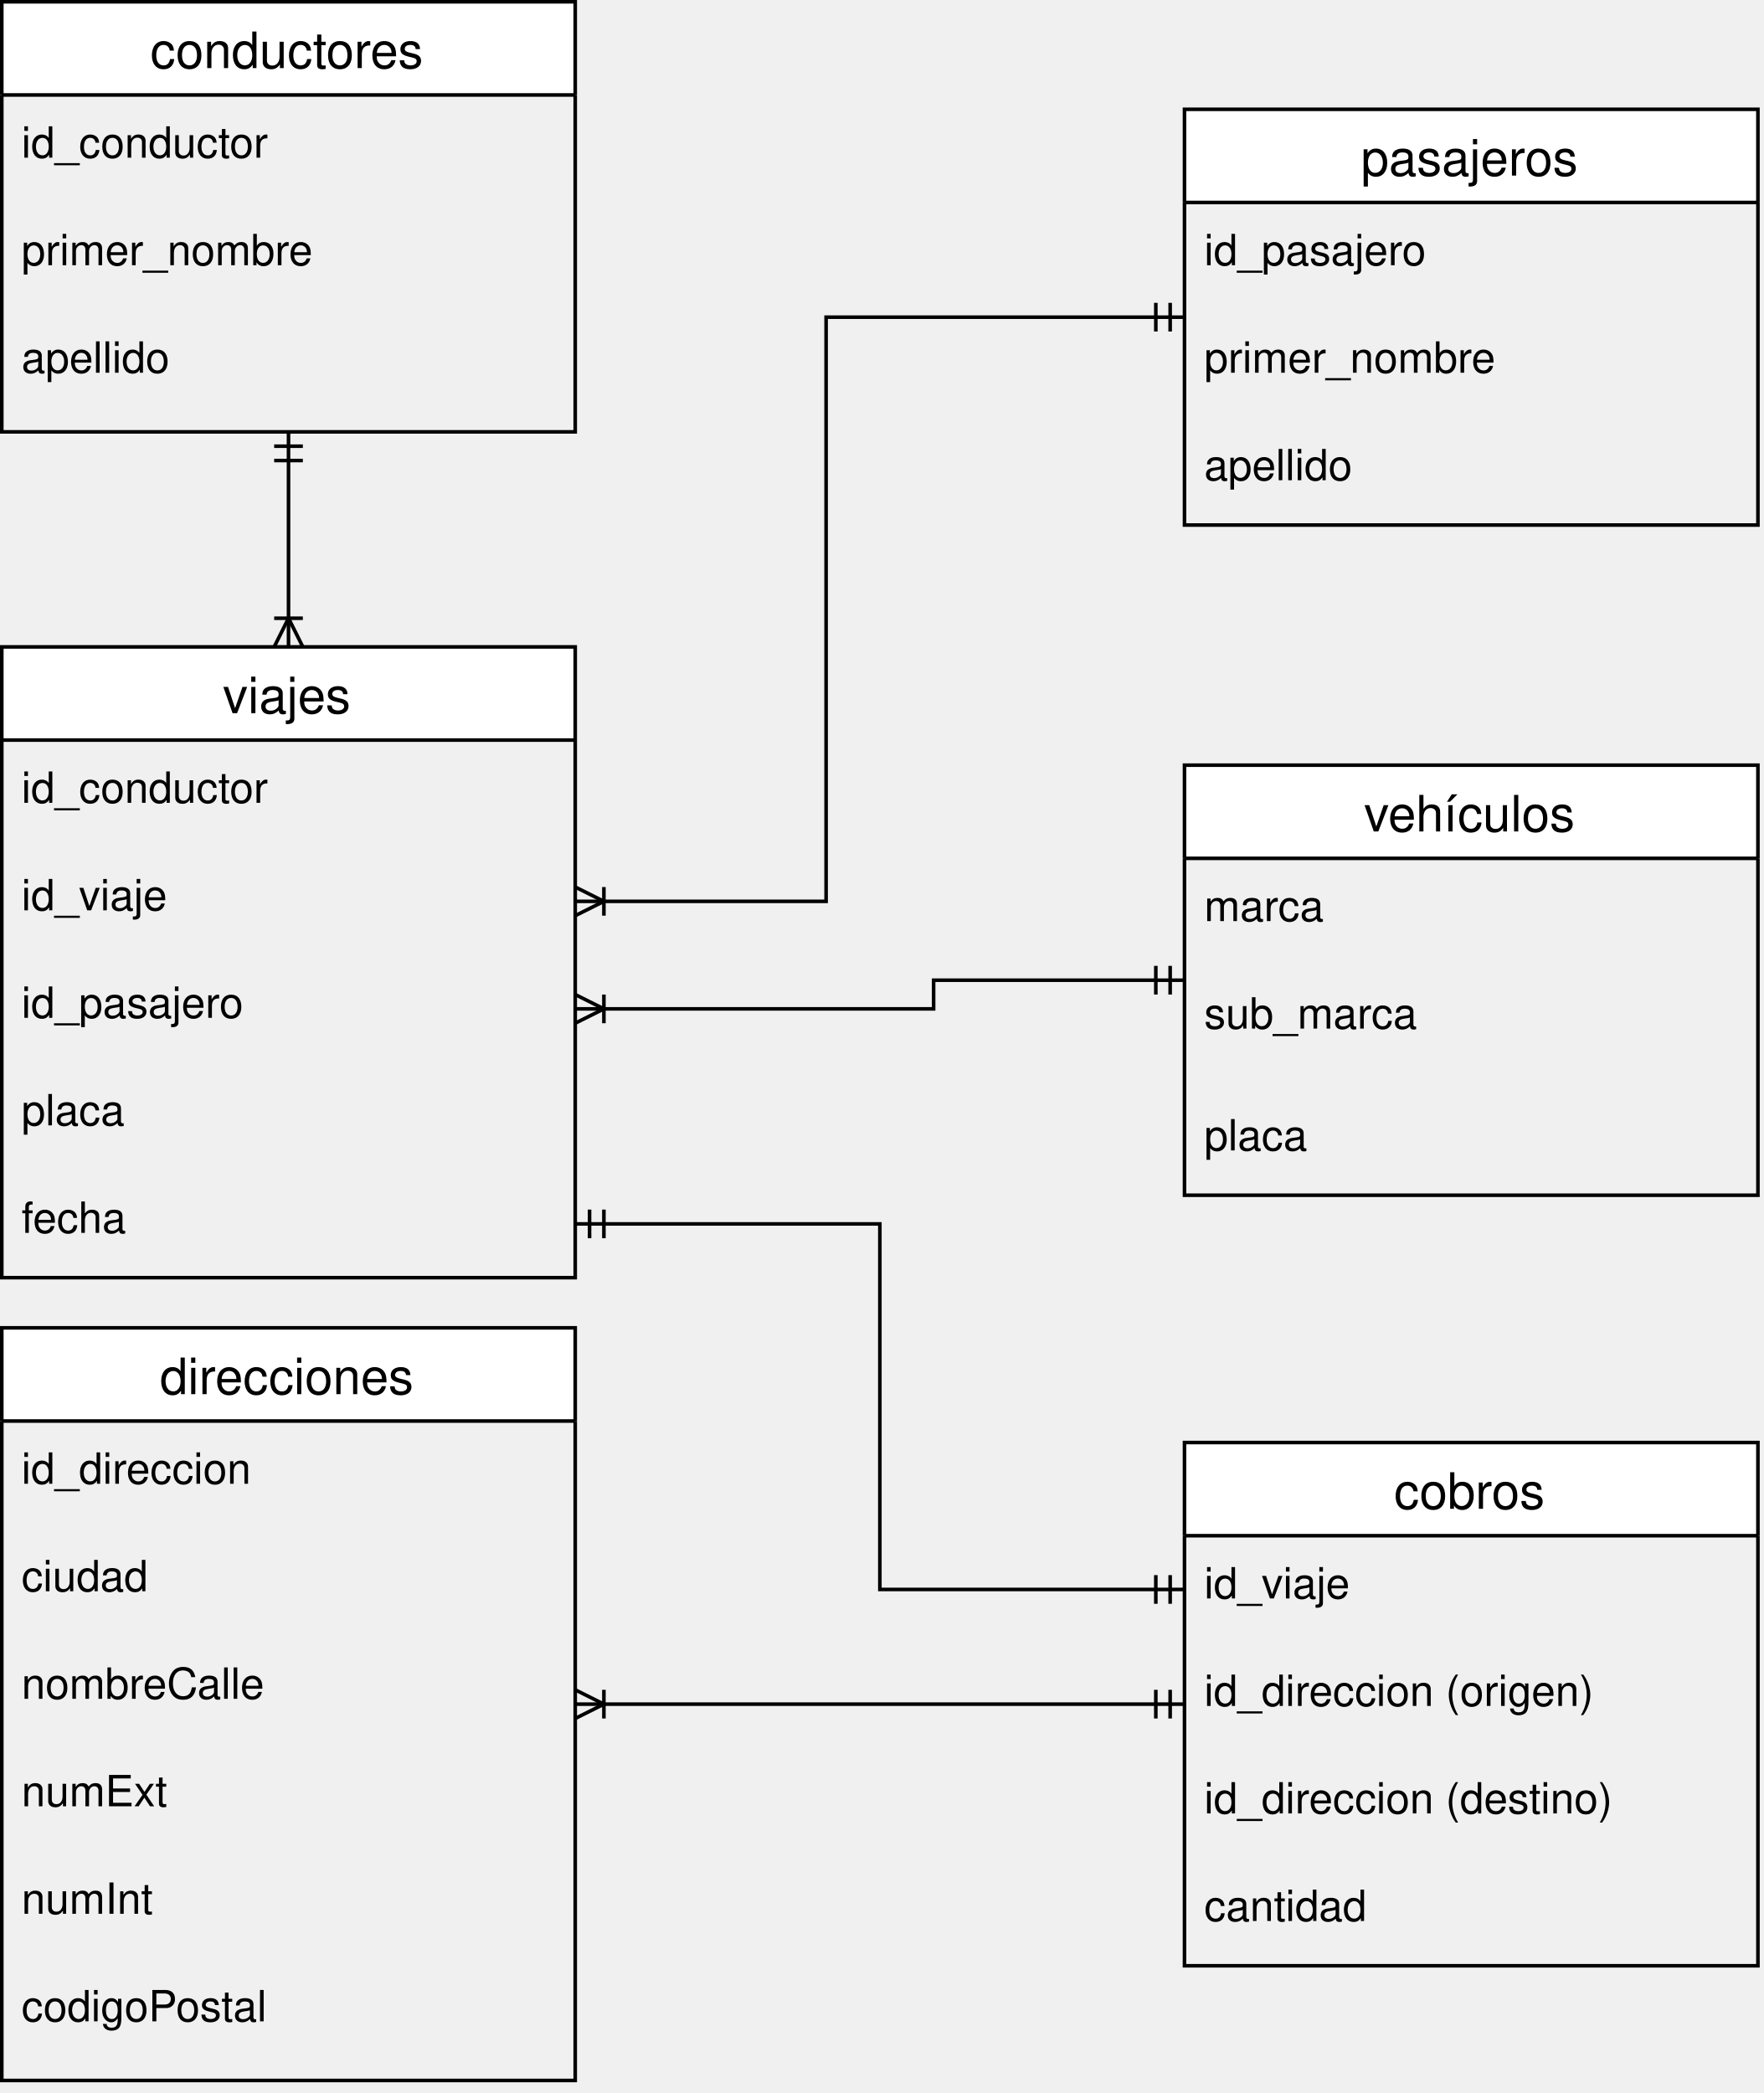
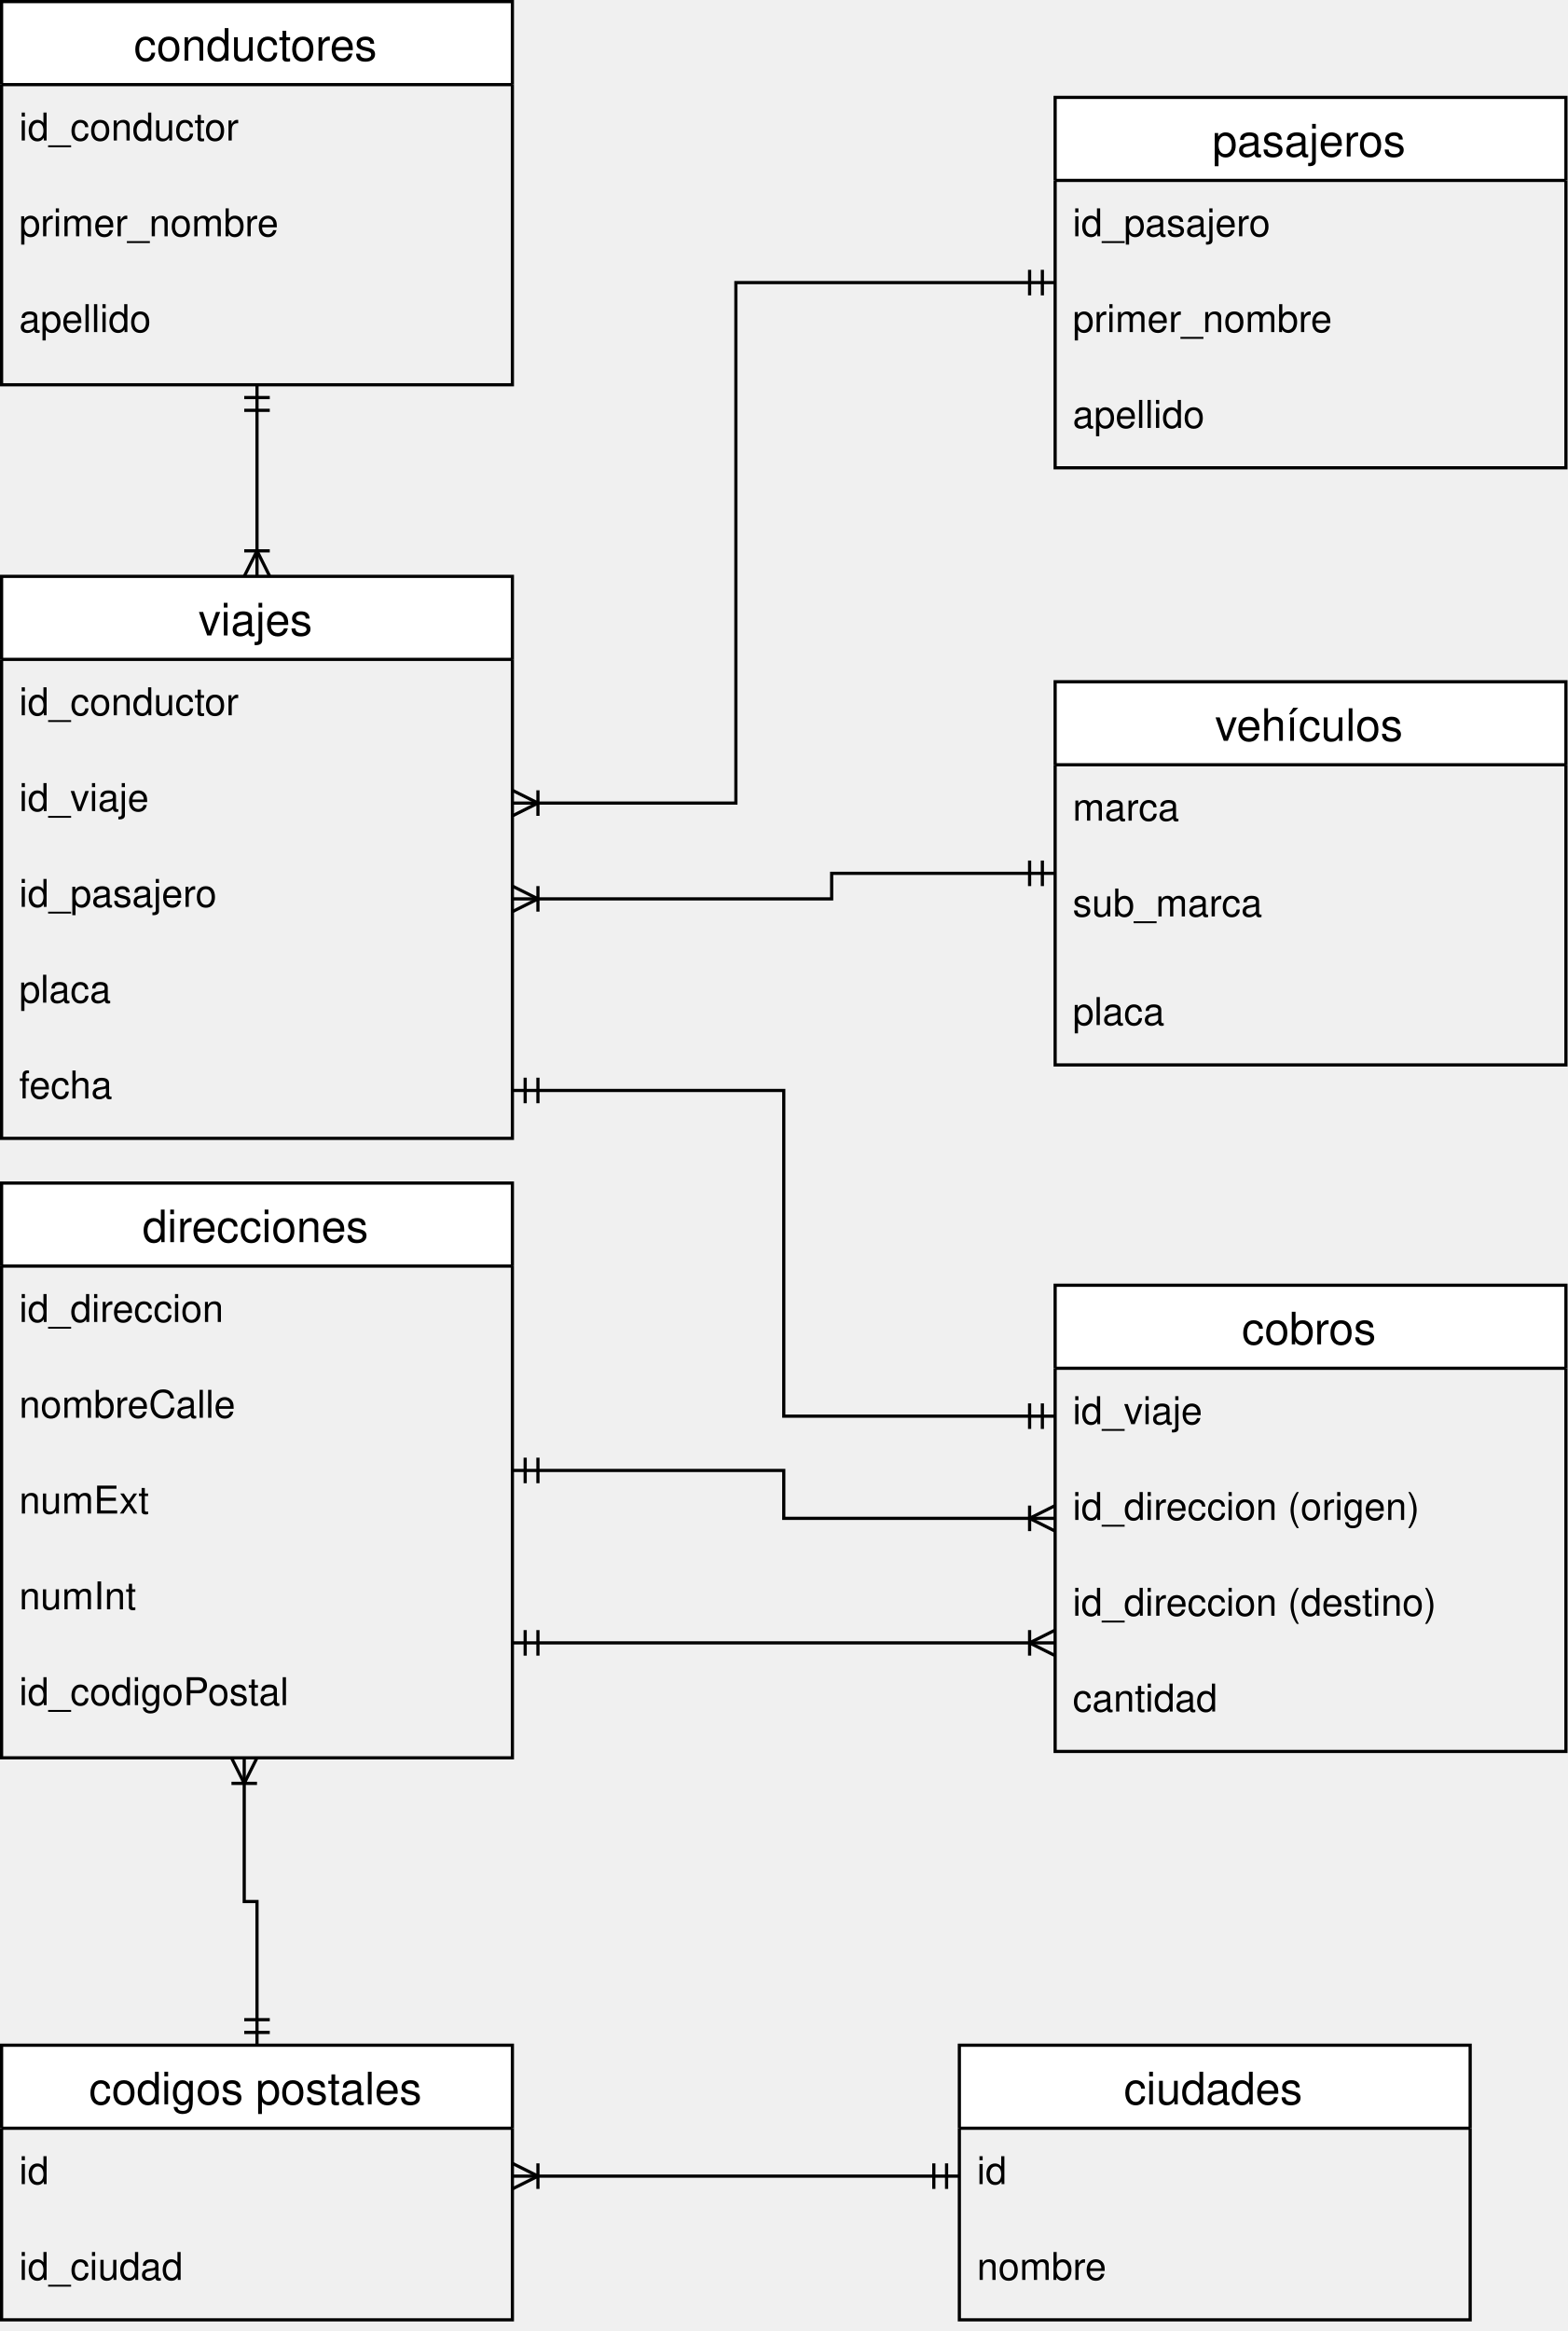
- <svg xmlns="http://www.w3.org/2000/svg" host="65bd71144e" version="1.1" width="492px" height="584px" viewBox="-0.5 -0.5 492 584" content="&lt;mxfile host=&quot;3a2bd17e-657d-410e-a4b0-7bf6e6d7ad53&quot; modified=&quot;2021-03-02T19:28:08.553Z&quot; agent=&quot;5.0 (Windows NT 10.0; Win64; x64) AppleWebKit/537.36 (KHTML, like Gecko) Code/1.53.2 Chrome/87.0.428.141 Electron/11.2.1 Safari/537.36&quot; etag=&quot;HvVbKVsCwXT657AxW0Ez&quot; version=&quot;14.2.4&quot; type=&quot;embed&quot;&gt;&lt;diagram id=&quot;iK1jNBTuuKjnVOEZGtTU&quot; name=&quot;Page-1&quot;&gt;7ZtRb6M4EMc/TaS7l1PAkKSP27TdXanVVduTbvepcrEL7ho7MqZN9tPfEEwIMb26G0oiBalS42EA27/B/D3YIzRPl58VXiQ3klA+8sdkOUIXI9/3vCCEf4VlVVom4aw0xIoR41Qb7tgvaoxjY80ZoVnDUUvJNVs0jZEUgka6YcNKyZem26PkzbsucEwtw12EuW39lxGdlNaZP63tXyiLk+rO3uSsPJLiytm0JEswkS9bJnQ5QnMlpS5/pcs55UXnVf1Snnf1ytFNxRQV2uUEvzzhGfPctA36jOSRlgo6uKyiXlXtzl5YyrGA0vmjFPrOHBlDOUoYJ9d4JfPivpnG0c+qdJ5IxX6BP+ZwyAMDHFbaYPUnDY+74kxzTagC+NxWjfF2TDd42XC8xpmuaiM5x4uMPazrV5yYYhUzcS61lqlxwpzFAn5HcC2qqjaVtfICKNudafr3mSpNl1sm07mfqUypVitwMUdDw9kE+tQUX+qo8SbGlmxHTBUf2ERqvLlyDRN+GJ7tbJHFlpH7DV4LLrRIr9ko+ZPOJQcXdCFkSZtxvmPKFjhiIr6mj0Wdg9ryzTSjMEnoqUe+DvCEEUJFAUtqrPHDJnIWkgm9bmZ4Dn/Q8Pn4r3AUQp3mUPbqMvwV7krPpYBqYrbGQgH7Cy3QNwD6rQB9Z4CGGISnEzHUAbDAArZQLKXqXsj0QdGBmBOxsEdioUUML8CDETnAcoI1c4UVdPB4zSwolMB73RSh4YmMpcD8srZCd+aCUGI6s/a5lnJhXi1PVOuV6Reca1m8z3Raveugb9Tq+3bhR3Ex6HJTvKjeYmVpZUrrd+SnQqyA4fJbigX5u4yM4sAVK5ppTiO1GwTPP/IGi1V5YMutbHvR4FelgjFlMleR8TJ44JYxrVCgdqKKcqzZc/PybbzWp0KV8WrLwYRpfeXbwlC/SP1Z803qGcl45eiPTI3qWClrUEfOpilOwTSxx2qc4Seq5CCb9pdNaJf22FU4eZP9B4ppm3Cq8J7mwD5xJngA3TQbdFMHxPrUTWeDbtoPlrNu6mJacnYI3bSjf7aFzf8qoFoodaF/qkl0QwBN9hRArh3fMoMnTNEoYtAbg8zoPDsTBI4qY5OI3GvuOG6TGRvApzMQWrx25pSvzDcOIDRaMjQRywkmpwPLJnOsGqMlOVPqwTnm/ERF4fuJ9So07BFR5OklcBlgOcHazH57oeW10foqBlqutII+R0M7YRVJwmJ5K7NC+g3M3JhNe0xYtySinmkymqPRp4so50OmsYMpwG6m0Z8hN8CdfKJtSYRAP0T4RB/HqTO9A4h/ZKuTLH+4H3h9hP7v4nOfb/FacDywcmV15pgM6URLTi0qvXyadcgbviMPOfqtFCOqVrBtpRj9djKdZxiRreGfGX4akosdKIud5OKm/KawmHbwCRPZg9+w+Au5MzyEvmhdr7d+HAdcx5deDFufsNNbJfBG9h4dT3oxbFmzc1qCcD9WvWYXkf2p5ZFGyQnB2m8o7DW5iNqSiw/DUriPSFAFU99RRwZd6MjWtXCnLEqOeiVcYI+azTUF4z/gOYmp+HOgd3ySEtkLGXfpEWgpE3LAd4Sfr5GdzI+w0Oxk14e8H1evEjMMLCx9JB2XTH/f+r21GwRK9WaQovDKXpADrYWsZryNROW0nefHbgZBXlMTobCxueNt/wDtBMp+m0HC8BCR9Hs7hLqNiWqa1lgfu29MvPIAQ7HeGF1SqreXo8v/AA==&lt;/diagram&gt;&lt;/mxfile&gt;">
+ <svg xmlns="http://www.w3.org/2000/svg" host="65bd71144e" version="1.1" width="491px" height="730px" viewBox="-0.5 -0.5 491 730" content="&lt;mxfile host=&quot;f21a4a95-010e-432c-b351-aff7aa0318bb&quot; modified=&quot;2021-03-02T20:01:45.473Z&quot; agent=&quot;5.0 (Macintosh; Intel Mac OS X 10_15_7) AppleWebKit/537.36 (KHTML, like Gecko) Code/1.53.2 Chrome/87.0.428.141 Electron/11.2.1 Safari/537.36&quot; etag=&quot;dL3pU8TLN59NOiEMaN-5&quot; version=&quot;14.2.4&quot; type=&quot;embed&quot;&gt;&lt;diagram id=&quot;iK1jNBTuuKjnVOEZGtTU&quot; name=&quot;Page-1&quot;&gt;7Vxtb+MoEP41ke6+rGJjO+nHbdrdO6nVVduTbvupIoYmdG0TYdIm++sPG/yK09CN60QbpKoy47EN8wzMwwAZgVm8+crganlLEY5G7hhtRuBq5LoXXiD+Z4KtFASeLwULRpAUOZXgnvzESjhW0jVBOG0ockojTlZNYUiTBIe8IYOM0dem2hONml9dwQXWBPchjHTpfwTxpZRO3Ukl/wuTxbL4shNcyDsxLJRVS9IlRPS1JgLXIzBjlHJ5FW9mOMpsV9hFPvdlx92yYgwn3OQBVz7wAqO1apuwGVqHnDJhYFlFvi3anb6SOIKJKF0+0YTfqztjUQ6XJEI3cEvX2XdTDsMfRelySRn5KfRhJG45QiBuM65gdYOGxn32pHqnqILQuSsa47REt3DTULyBKS9qQ6MIrlIyz+uXPRhDtiDJJeWcxkoJRmSRiOtQvAuzok2yVo4nyroxlX1fMON4UxMp437FNMacbYWKuusrnJWjT1TxtfIaJ1CyZd1jCv+AylMX5ZsrMMWFwrMbW6BhS9BjCa8GrmgRz7Fh9Aee0UiogKuESrRJFLVE6QqGJFnc4Keszl4l+aaakYmosNRTlDv4kiCEkwwsyiGH89JzVpQkPG+mfyn+RMNn40/+yBd1momyU5XFX6bO+IwmopqQ5LBgAfsrzqBvAOh2AugaA6gQcwMzxEAPgHkaYCtGYsweExrPGbaIGSHmD4iYryEGV0KDIGrBMgJragqW10P3mmqgYCTiuiqKhi/pgiYwuq6kwpzrBGGkjFnp3FC6UqHlGXO+VXaBa06zeMbjItYJ27Dt93rhIXuZMLkqXhVRTJa2qpTHyM8ZWRGC628xTNA/0jOyG19I1kz1GKrUhPP8S29hspU3amo7g1lK1yxU9lBoiC8scGF5FUYyU72JKMMR5OSlSZG68MofFVWG25qCctPqzXeZoAqk7rQZSR1/2iQ2e/SBqlHlK7IGleeUTTFypkAfq2EKnzGjljYdTptAG+2xKXFygsMHikkXcSrgPc+BPTBG8Ai8aWp5Uw+IDcmbLixvOgwsY97Ux7Tk4hi86Sj8p5gzNwhQ0DcBMjV8xwweEYbDkIhmWprRe3bG80xZxrSPueO4i2aUAJ/nQFi6/EkSjY75vqQYMxhFZ8oz3o/YkETD0ztZso6vBS4WrNMjGk4XWH8nFixDsMrZ7yCDoZ4CydcXEFnQO5pmfMLCZgabN2AWtCO78YKXoxkYfb4K15FNX/XAK9vpK3cKDIllH+t+HbNrYYcQnml3nBijdwRGCXR+kq7njxavj+CTfawhuRpeqwharEyxujCcYfdCJycaKoOs96GurFUzGdVKbtWzVu301s5wVM9bgWIXVC1vpTx1+LQV0Gn8C4HPNmPVA7NoZazK8l5iMelhXQzog5/dUQTMMTwGv+jcBJZ3RwvX6aWr/M4edt5Lz+9HbMicld+xEeR8CeH7sRo0ZQX0HZZPOFxasHpPVPUBlt6zQjq3+6s+IkHlTVxDHun1wSM7N1idMyk56e1Vnj5qNheqx3+IfrLAyZ8WvdOjlEDfHddGD4mWkoRa+E6QXwI9mR/ChBMEkYXrBCmm72mwDJF03BD+vXZdO2IgStUJg6yw44DBWzlIo5zmTlpST1QWE9xGolLRgSOfMABOkxMBv3FiYL++B1qOctgJA98/hif92rbLg3yimJU1Nl327hPGHfg32u3asl4HEod2Mv3cTatX+NPWqptEXj31Vvea7nmRdBftRb9ylkdfhA3JWkRYu2SxI9YaeVIBZPsMdOEh+8LxtIepZqCvRZEzIk57gAvG3cgdYZI50fvguZ3eOQysIeeUE0dDZUCSWxHbhzqv7SS55enb8SdvUh65fSje+Mb527x0h7ODZPnQ+IGHcveH6dYp3Q7CJPvqAPwo0LNBcs9nmlU83/dpw2YPYfOoUVM/52CjZjUQeycTNYPO5J4krxYvM7wGDZzuUQPnO7JDp/WzFe+OkB374eSg1n+EFMXq97rk7LP60TNw/T8=&lt;/diagram&gt;&lt;/mxfile&gt;">
  <defs>
    <clipPath id="mx-clip-4-31-152-30-0">
      <rect x="4" y="31" width="152" height="30" />
    </clipPath>
    <clipPath id="mx-clip-4-61-152-30-0">
      <rect x="4" y="61" width="152" height="30" />
    </clipPath>
    <clipPath id="mx-clip-4-91-152-34-0">
      <rect x="4" y="91" width="152" height="34" />
    </clipPath>
    <clipPath id="mx-clip-334-61-152-30-0">
      <rect x="334" y="61" width="152" height="30" />
    </clipPath>
    <clipPath id="mx-clip-334-91-152-30-0">
      <rect x="334" y="91" width="152" height="30" />
    </clipPath>
    <clipPath id="mx-clip-334-121-152-30-0">
      <rect x="334" y="121" width="152" height="30" />
    </clipPath>
    <clipPath id="mx-clip-4-401-152-30-0">
      <rect x="4" y="401" width="152" height="30" />
    </clipPath>
    <clipPath id="mx-clip-4-431-152-30-0">
      <rect x="4" y="431" width="152" height="30" />
    </clipPath>
    <clipPath id="mx-clip-4-461-152-30-0">
      <rect x="4" y="461" width="152" height="30" />
    </clipPath>
    <clipPath id="mx-clip-4-491-152-30-0">
      <rect x="4" y="491" width="152" height="30" />
    </clipPath>
-     <clipPath id="mx-clip-4-521-152-30-0">
-       <rect x="4" y="521" width="152" height="30" />
-     </clipPath>
-     <clipPath id="mx-clip-4-551-152-34-0">
-       <rect x="4" y="551" width="152" height="34" />
+     <clipPath id="mx-clip-4-521-152-34-0">
+       <rect x="4" y="521" width="152" height="34" />
    </clipPath>
    <clipPath id="mx-clip-334-244-152-30-0">
      <rect x="334" y="244" width="152" height="30" />
    </clipPath>
    <clipPath id="mx-clip-334-274-152-34-0">
      <rect x="334" y="274" width="152" height="34" />
    </clipPath>
    <clipPath id="mx-clip-334-308-152-30-0">
      <rect x="334" y="308" width="152" height="30" />
    </clipPath>
    <clipPath id="mx-clip-4-211-152-30-0">
      <rect x="4" y="211" width="152" height="30" />
    </clipPath>
    <clipPath id="mx-clip-4-241-152-30-0">
      <rect x="4" y="241" width="152" height="30" />
    </clipPath>
    <clipPath id="mx-clip-4-271-152-30-0">
      <rect x="4" y="271" width="152" height="30" />
    </clipPath>
    <clipPath id="mx-clip-4-301-152-30-0">
      <rect x="4" y="301" width="152" height="30" />
    </clipPath>
    <clipPath id="mx-clip-4-331-152-30-0">
      <rect x="4" y="331" width="152" height="30" />
    </clipPath>
    <clipPath id="mx-clip-334-433-152-30-0">
      <rect x="334" y="433" width="152" height="30" />
    </clipPath>
    <clipPath id="mx-clip-334-463-152-30-0">
      <rect x="334" y="463" width="152" height="30" />
    </clipPath>
    <clipPath id="mx-clip-334-493-152-30-0">
      <rect x="334" y="493" width="152" height="30" />
    </clipPath>
    <clipPath id="mx-clip-334-523-152-30-0">
      <rect x="334" y="523" width="152" height="30" />
+     </clipPath>
+     <clipPath id="mx-clip-304-671-152-30-0">
+       <rect x="304" y="671" width="152" height="30" />
+     </clipPath>
+     <clipPath id="mx-clip-304-701-152-30-0">
+       <rect x="304" y="701" width="152" height="30" />
+     </clipPath>
+     <clipPath id="mx-clip-4-671-152-30-0">
+       <rect x="4" y="671" width="152" height="30" />
+     </clipPath>
+     <clipPath id="mx-clip-4-701-152-30-0">
+       <rect x="4" y="701" width="152" height="30" />
    </clipPath>
  </defs>
  <g>
    <path d="M 0 26 L 0 0 L 160 0 L 160 26" fill="#ffffff" stroke="#000000" stroke-miterlimit="10" pointer-events="all" />
    <path d="M 0 26 L 0 120 L 160 120 L 160 26" fill="none" stroke="#000000" stroke-miterlimit="10" pointer-events="none" />
    <path d="M 0 26 L 160 26" fill="none" stroke="#000000" stroke-miterlimit="10" pointer-events="none" />
    <g fill="#000000" font-family="Helvetica" pointer-events="none" text-anchor="middle" font-size="14px">
      <text x="79.5" y="18.5">
                conductores
            </text>
    </g>
    <g fill="#000000" font-family="Helvetica" pointer-events="none" clip-path="url(#mx-clip-4-31-152-30-0)" font-size="12px">
      <text x="5.5" y="43.5">
                id_conductor
            </text>
    </g>
    <g fill="#000000" font-family="Helvetica" pointer-events="none" clip-path="url(#mx-clip-4-61-152-30-0)" font-size="12px">
      <text x="5.5" y="73.5">
                primer_nombre
            </text>
    </g>
    <g fill="#000000" font-family="Helvetica" pointer-events="none" clip-path="url(#mx-clip-4-91-152-34-0)" font-size="12px">
      <text x="5.5" y="103.5">
                apellido
            </text>
    </g>
    <path d="M 330 88 L 230 88 L 230 251 L 160 251" fill="none" stroke="#000000" stroke-miterlimit="10" pointer-events="none" />
    <path d="M 326 92 L 326 84 M 322 92 L 322 84" fill="none" stroke="#000000" stroke-miterlimit="10" pointer-events="none" />
    <path d="M 168 247 L 168 255 M 160 255 L 168 251 L 160 247" fill="none" stroke="#000000" stroke-miterlimit="10" pointer-events="none" />
    <path d="M 330 56 L 330 30 L 490 30 L 490 56" fill="#ffffff" stroke="#000000" stroke-miterlimit="10" pointer-events="none" />
    <path d="M 330 56 L 330 146 L 490 146 L 490 56" fill="none" stroke="#000000" stroke-miterlimit="10" pointer-events="none" />
    <path d="M 330 56 L 490 56" fill="none" stroke="#000000" stroke-miterlimit="10" pointer-events="none" />
    <g fill="#000000" font-family="Helvetica" pointer-events="none" text-anchor="middle" font-size="14px">
      <text x="409.5" y="48.5">
                pasajeros
            </text>
    </g>
    <g fill="#000000" font-family="Helvetica" pointer-events="none" clip-path="url(#mx-clip-334-61-152-30-0)" font-size="12px">
      <text x="335.5" y="73.5">
                id_pasajero
            </text>
    </g>
    <g fill="#000000" font-family="Helvetica" pointer-events="none" clip-path="url(#mx-clip-334-91-152-30-0)" font-size="12px">
      <text x="335.5" y="103.5">
                primer_nombre
            </text>
    </g>
    <g fill="#000000" font-family="Helvetica" pointer-events="none" clip-path="url(#mx-clip-334-121-152-30-0)" font-size="12px">
      <text x="335.5" y="133.5">
                apellido
            </text>
    </g>
-     <path d="M 160 475 L 330 475" fill="none" stroke="#000000" stroke-miterlimit="10" pointer-events="none" />
-     <path d="M 168 471 L 168 479 M 160 479 L 168 475 L 160 471" fill="none" stroke="#000000" stroke-miterlimit="10" pointer-events="none" />
-     <path d="M 326 479 L 326 471 M 322 479 L 322 471" fill="none" stroke="#000000" stroke-miterlimit="10" pointer-events="none" />
+     <path d="M 160 460 L 245 460 L 245 475 L 330 475" fill="none" stroke="#000000" stroke-miterlimit="10" pointer-events="none" />
+     <path d="M 164 456 L 164 464 M 168 456 L 168 464" fill="none" stroke="#000000" stroke-miterlimit="10" pointer-events="none" />
+     <path d="M 322 479 L 322 471 M 330 471 L 322 475 L 330 479" fill="none" stroke="#000000" stroke-miterlimit="10" pointer-events="none" />
    <path d="M 0 396 L 0 370 L 160 370 L 160 396" fill="#ffffff" stroke="#000000" stroke-miterlimit="10" pointer-events="none" />
-     <path d="M 0 396 L 0 580 L 160 580 L 160 396" fill="none" stroke="#000000" stroke-miterlimit="10" pointer-events="none" />
+     <path d="M 0 396 L 0 550 L 160 550 L 160 396" fill="none" stroke="#000000" stroke-miterlimit="10" pointer-events="none" />
    <path d="M 0 396 L 160 396" fill="none" stroke="#000000" stroke-miterlimit="10" pointer-events="none" />
    <g fill="#000000" font-family="Helvetica" pointer-events="none" text-anchor="middle" font-size="14px">
      <text x="79.5" y="388.5">
                direcciones
            </text>
    </g>
    <g fill="#000000" font-family="Helvetica" pointer-events="none" clip-path="url(#mx-clip-4-401-152-30-0)" font-size="12px">
      <text x="5.5" y="413.5">
                id_direccion
            </text>
    </g>
    <g fill="#000000" font-family="Helvetica" pointer-events="none" clip-path="url(#mx-clip-4-431-152-30-0)" font-size="12px">
      <text x="5.5" y="443.5">
-                 ciudad
+                 nombreCalle
            </text>
    </g>
    <g fill="#000000" font-family="Helvetica" pointer-events="none" clip-path="url(#mx-clip-4-461-152-30-0)" font-size="12px">
      <text x="5.5" y="473.5">
-                 nombreCalle
+                 numExt
            </text>
    </g>
    <g fill="#000000" font-family="Helvetica" pointer-events="none" clip-path="url(#mx-clip-4-491-152-30-0)" font-size="12px">
      <text x="5.5" y="503.5">
-                 numExt
-             </text>
-     </g>
-     <g fill="#000000" font-family="Helvetica" pointer-events="none" clip-path="url(#mx-clip-4-521-152-30-0)" font-size="12px">
+                 numInt
+             </text>
+     </g>
+     <g fill="#000000" font-family="Helvetica" pointer-events="none" clip-path="url(#mx-clip-4-521-152-34-0)" font-size="12px">
      <text x="5.5" y="533.5">
-                 numInt
-             </text>
-     </g>
-     <g fill="#000000" font-family="Helvetica" pointer-events="none" clip-path="url(#mx-clip-4-551-152-34-0)" font-size="12px">
-       <text x="5.5" y="563.5">
-                 codigoPostal
+                 id_codigoPostal
            </text>
    </g>
    <path d="M 330 239 L 330 213 L 490 213 L 490 239" fill="#ffffff" stroke="#000000" stroke-miterlimit="10" pointer-events="none" />
    <path d="M 330 239 L 330 333 L 490 333 L 490 239" fill="none" stroke="#000000" stroke-miterlimit="10" pointer-events="none" />
    <path d="M 330 239 L 490 239" fill="none" stroke="#000000" stroke-miterlimit="10" pointer-events="none" />
    <g fill="#000000" font-family="Helvetica" pointer-events="none" text-anchor="middle" font-size="14px">
      <text x="409.5" y="231.5">
                vehículos
            </text>
    </g>
    <g fill="#000000" font-family="Helvetica" pointer-events="none" clip-path="url(#mx-clip-334-244-152-30-0)" font-size="12px">
      <text x="335.5" y="256.5">
                marca
            </text>
    </g>
    <g fill="#000000" font-family="Helvetica" pointer-events="none" clip-path="url(#mx-clip-334-274-152-34-0)" font-size="12px">
      <text x="335.5" y="286.5">
                sub_marca
            </text>
    </g>
    <g fill="#000000" font-family="Helvetica" pointer-events="none" clip-path="url(#mx-clip-334-308-152-30-0)" font-size="12px">
      <text x="335.5" y="320.5">
                placa
            </text>
    </g>
    <path d="M 80 180 L 80 120" fill="none" stroke="#000000" stroke-miterlimit="10" pointer-events="none" />
    <path d="M 76 172 L 84 172 M 84 180 L 80 172 L 76 180" fill="none" stroke="#000000" stroke-miterlimit="10" pointer-events="none" />
    <path d="M 84 124 L 76 124 M 84 128 L 76 128" fill="none" stroke="#000000" stroke-miterlimit="10" pointer-events="none" />
    <path d="M 0 206 L 0 180 L 160 180 L 160 206" fill="#ffffff" stroke="#000000" stroke-miterlimit="10" pointer-events="none" />
    <path d="M 0 206 L 0 356 L 160 356 L 160 206" fill="none" stroke="#000000" stroke-miterlimit="10" pointer-events="none" />
    <path d="M 0 206 L 160 206" fill="none" stroke="#000000" stroke-miterlimit="10" pointer-events="none" />
    <g fill="#000000" font-family="Helvetica" pointer-events="none" text-anchor="middle" font-size="14px">
      <text x="79.5" y="198.5">
                viajes
            </text>
    </g>
    <g fill="#000000" font-family="Helvetica" pointer-events="none" clip-path="url(#mx-clip-4-211-152-30-0)" font-size="12px">
      <text x="5.5" y="223.5">
                id_conductor
            </text>
    </g>
    <g fill="#000000" font-family="Helvetica" pointer-events="none" clip-path="url(#mx-clip-4-241-152-30-0)" font-size="12px">
      <text x="5.5" y="253.5">
                id_viaje
            </text>
    </g>
    <g fill="#000000" font-family="Helvetica" pointer-events="none" clip-path="url(#mx-clip-4-271-152-30-0)" font-size="12px">
      <text x="5.5" y="283.5">
                id_pasajero
            </text>
    </g>
    <g fill="#000000" font-family="Helvetica" pointer-events="none" clip-path="url(#mx-clip-4-301-152-30-0)" font-size="12px">
      <text x="5.5" y="313.5">
                placa
            </text>
    </g>
    <g fill="#000000" font-family="Helvetica" pointer-events="none" clip-path="url(#mx-clip-4-331-152-30-0)" font-size="12px">
      <text x="5.5" y="343.5">
                fecha
            </text>
    </g>
    <path d="M 330 428 L 330 402 L 490 402 L 490 428" fill="#ffffff" stroke="#000000" stroke-miterlimit="10" pointer-events="none" />
    <path d="M 330 428 L 330 548 L 490 548 L 490 428" fill="none" stroke="#000000" stroke-miterlimit="10" pointer-events="none" />
    <path d="M 330 428 L 490 428" fill="none" stroke="#000000" stroke-miterlimit="10" pointer-events="none" />
    <g fill="#000000" font-family="Helvetica" pointer-events="none" text-anchor="middle" font-size="14px">
      <text x="409.5" y="420.5">
                cobros
            </text>
    </g>
    <g fill="#000000" font-family="Helvetica" pointer-events="none" clip-path="url(#mx-clip-334-433-152-30-0)" font-size="12px">
      <text x="335.5" y="445.5">
                id_viaje
            </text>
    </g>
    <g fill="#000000" font-family="Helvetica" pointer-events="none" clip-path="url(#mx-clip-334-463-152-30-0)" font-size="12px">
      <text x="335.5" y="475.5">
                id_direccion (origen)
            </text>
    </g>
    <g fill="#000000" font-family="Helvetica" pointer-events="none" clip-path="url(#mx-clip-334-493-152-30-0)" font-size="12px">
      <text x="335.5" y="505.5">
                id_direccion (destino)
            </text>
    </g>
    <g fill="#000000" font-family="Helvetica" pointer-events="none" clip-path="url(#mx-clip-334-523-152-30-0)" font-size="12px">
      <text x="335.5" y="535.5">
                cantidad
            </text>
    </g>
    <path d="M 160 281 L 260 281 L 260 273 L 330 273" fill="none" stroke="#000000" stroke-miterlimit="10" pointer-events="none" />
    <path d="M 168 277 L 168 285 M 160 285 L 168 281 L 160 277" fill="none" stroke="#000000" stroke-miterlimit="10" pointer-events="none" />
    <path d="M 326 277 L 326 269 M 322 277 L 322 269" fill="none" stroke="#000000" stroke-miterlimit="10" pointer-events="none" />
    <path d="M 160 341 L 245 341 L 245 443 L 330 443" fill="none" stroke="#000000" stroke-miterlimit="10" pointer-events="none" />
    <path d="M 164 337 L 164 345 M 168 337 L 168 345" fill="none" stroke="#000000" stroke-miterlimit="10" pointer-events="none" />
    <path d="M 326 447 L 326 439 M 322 447 L 322 439" fill="none" stroke="#000000" stroke-miterlimit="10" pointer-events="none" />
+     <path d="M 160 514 L 330 514" fill="none" stroke="#000000" stroke-miterlimit="10" pointer-events="none" />
+     <path d="M 164 510 L 164 518 M 168 510 L 168 518" fill="none" stroke="#000000" stroke-miterlimit="10" pointer-events="none" />
+     <path d="M 322 518 L 322 510 M 330 510 L 322 514 L 330 518" fill="none" stroke="#000000" stroke-miterlimit="10" pointer-events="none" />
+     <path d="M 300 666 L 300 640 L 460 640 L 460 666" fill="#ffffff" stroke="#000000" stroke-miterlimit="10" pointer-events="none" />
+     <path d="M 300 666 L 300 726 L 460 726 L 460 666" fill="none" stroke="#000000" stroke-miterlimit="10" pointer-events="none" />
+     <path d="M 300 666 L 460 666" fill="none" stroke="#000000" stroke-miterlimit="10" pointer-events="none" />
+     <g fill="#000000" font-family="Helvetica" pointer-events="none" text-anchor="middle" font-size="14px">
+       <text x="379.5" y="658.5">
+                 ciudades
+             </text>
+     </g>
+     <g fill="#000000" font-family="Helvetica" pointer-events="none" clip-path="url(#mx-clip-304-671-152-30-0)" font-size="12px">
+       <text x="305.5" y="683.5">
+                 id
+             </text>
+     </g>
+     <g fill="#000000" font-family="Helvetica" pointer-events="none" clip-path="url(#mx-clip-304-701-152-30-0)" font-size="12px">
+       <text x="305.5" y="713.5">
+                 nombre
+             </text>
+     </g>
+     <path d="M 80 640 L 80 595 L 76 595 L 76 550" fill="none" stroke="#000000" stroke-miterlimit="10" pointer-events="none" />
+     <path d="M 76 636 L 84 636 M 76 632 L 84 632" fill="none" stroke="#000000" stroke-miterlimit="10" pointer-events="none" />
+     <path d="M 80 558 L 72 558 M 72 550 L 76 558 L 80 550" fill="none" stroke="#000000" stroke-miterlimit="10" pointer-events="none" />
+     <path d="M 0 666 L 0 640 L 160 640 L 160 666" fill="#ffffff" stroke="#000000" stroke-miterlimit="10" pointer-events="none" />
+     <path d="M 0 666 L 0 726 L 160 726 L 160 666" fill="none" stroke="#000000" stroke-miterlimit="10" pointer-events="none" />
+     <path d="M 0 666 L 160 666" fill="none" stroke="#000000" stroke-miterlimit="10" pointer-events="none" />
+     <g fill="#000000" font-family="Helvetica" pointer-events="none" text-anchor="middle" font-size="14px">
+       <text x="79.5" y="658.5">
+                 codigos postales
+             </text>
+     </g>
+     <g fill="#000000" font-family="Helvetica" pointer-events="none" clip-path="url(#mx-clip-4-671-152-30-0)" font-size="12px">
+       <text x="5.5" y="683.5">
+                 id
+             </text>
+     </g>
+     <g fill="#000000" font-family="Helvetica" pointer-events="none" clip-path="url(#mx-clip-4-701-152-30-0)" font-size="12px">
+       <text x="5.5" y="713.5">
+                 id_ciudad
+             </text>
+     </g>
+     <path d="M 300 681 L 160 681" fill="none" stroke="#000000" stroke-miterlimit="10" pointer-events="none" />
+     <path d="M 296 685 L 296 677 M 292 685 L 292 677" fill="none" stroke="#000000" stroke-miterlimit="10" pointer-events="none" />
+     <path d="M 168 677 L 168 685 M 160 685 L 168 681 L 160 677" fill="none" stroke="#000000" stroke-miterlimit="10" pointer-events="none" />
  </g>
</svg>
